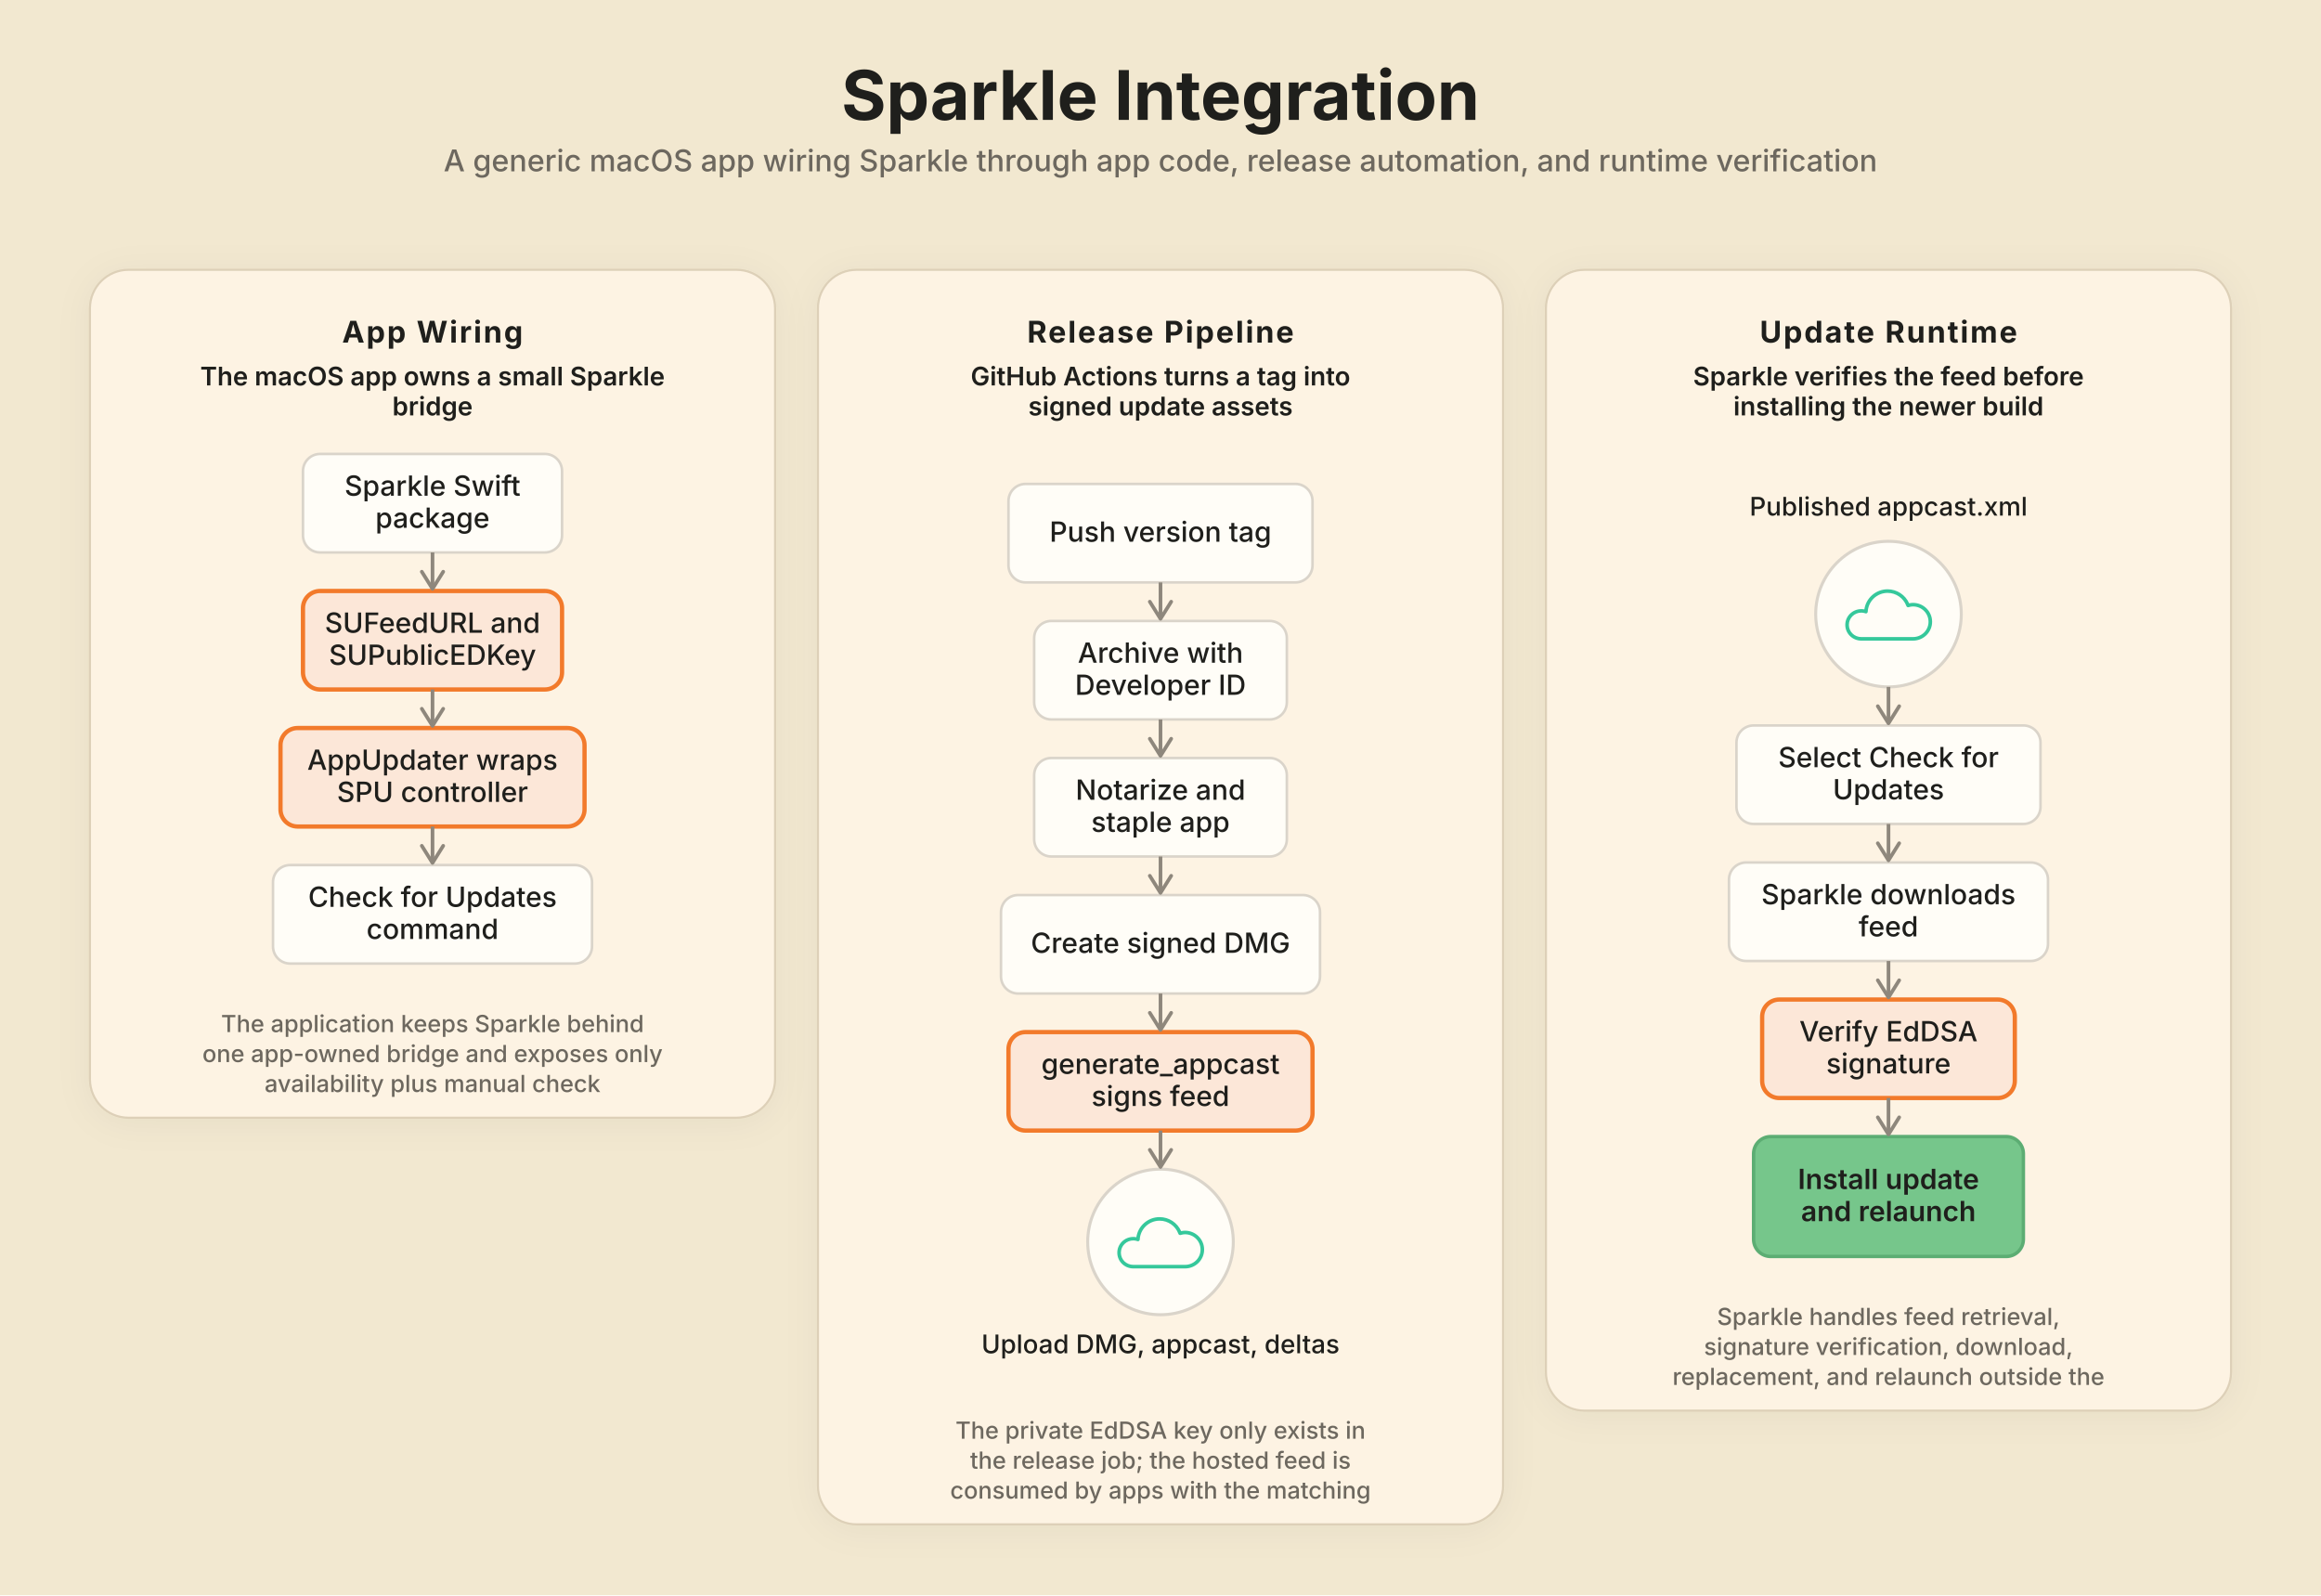
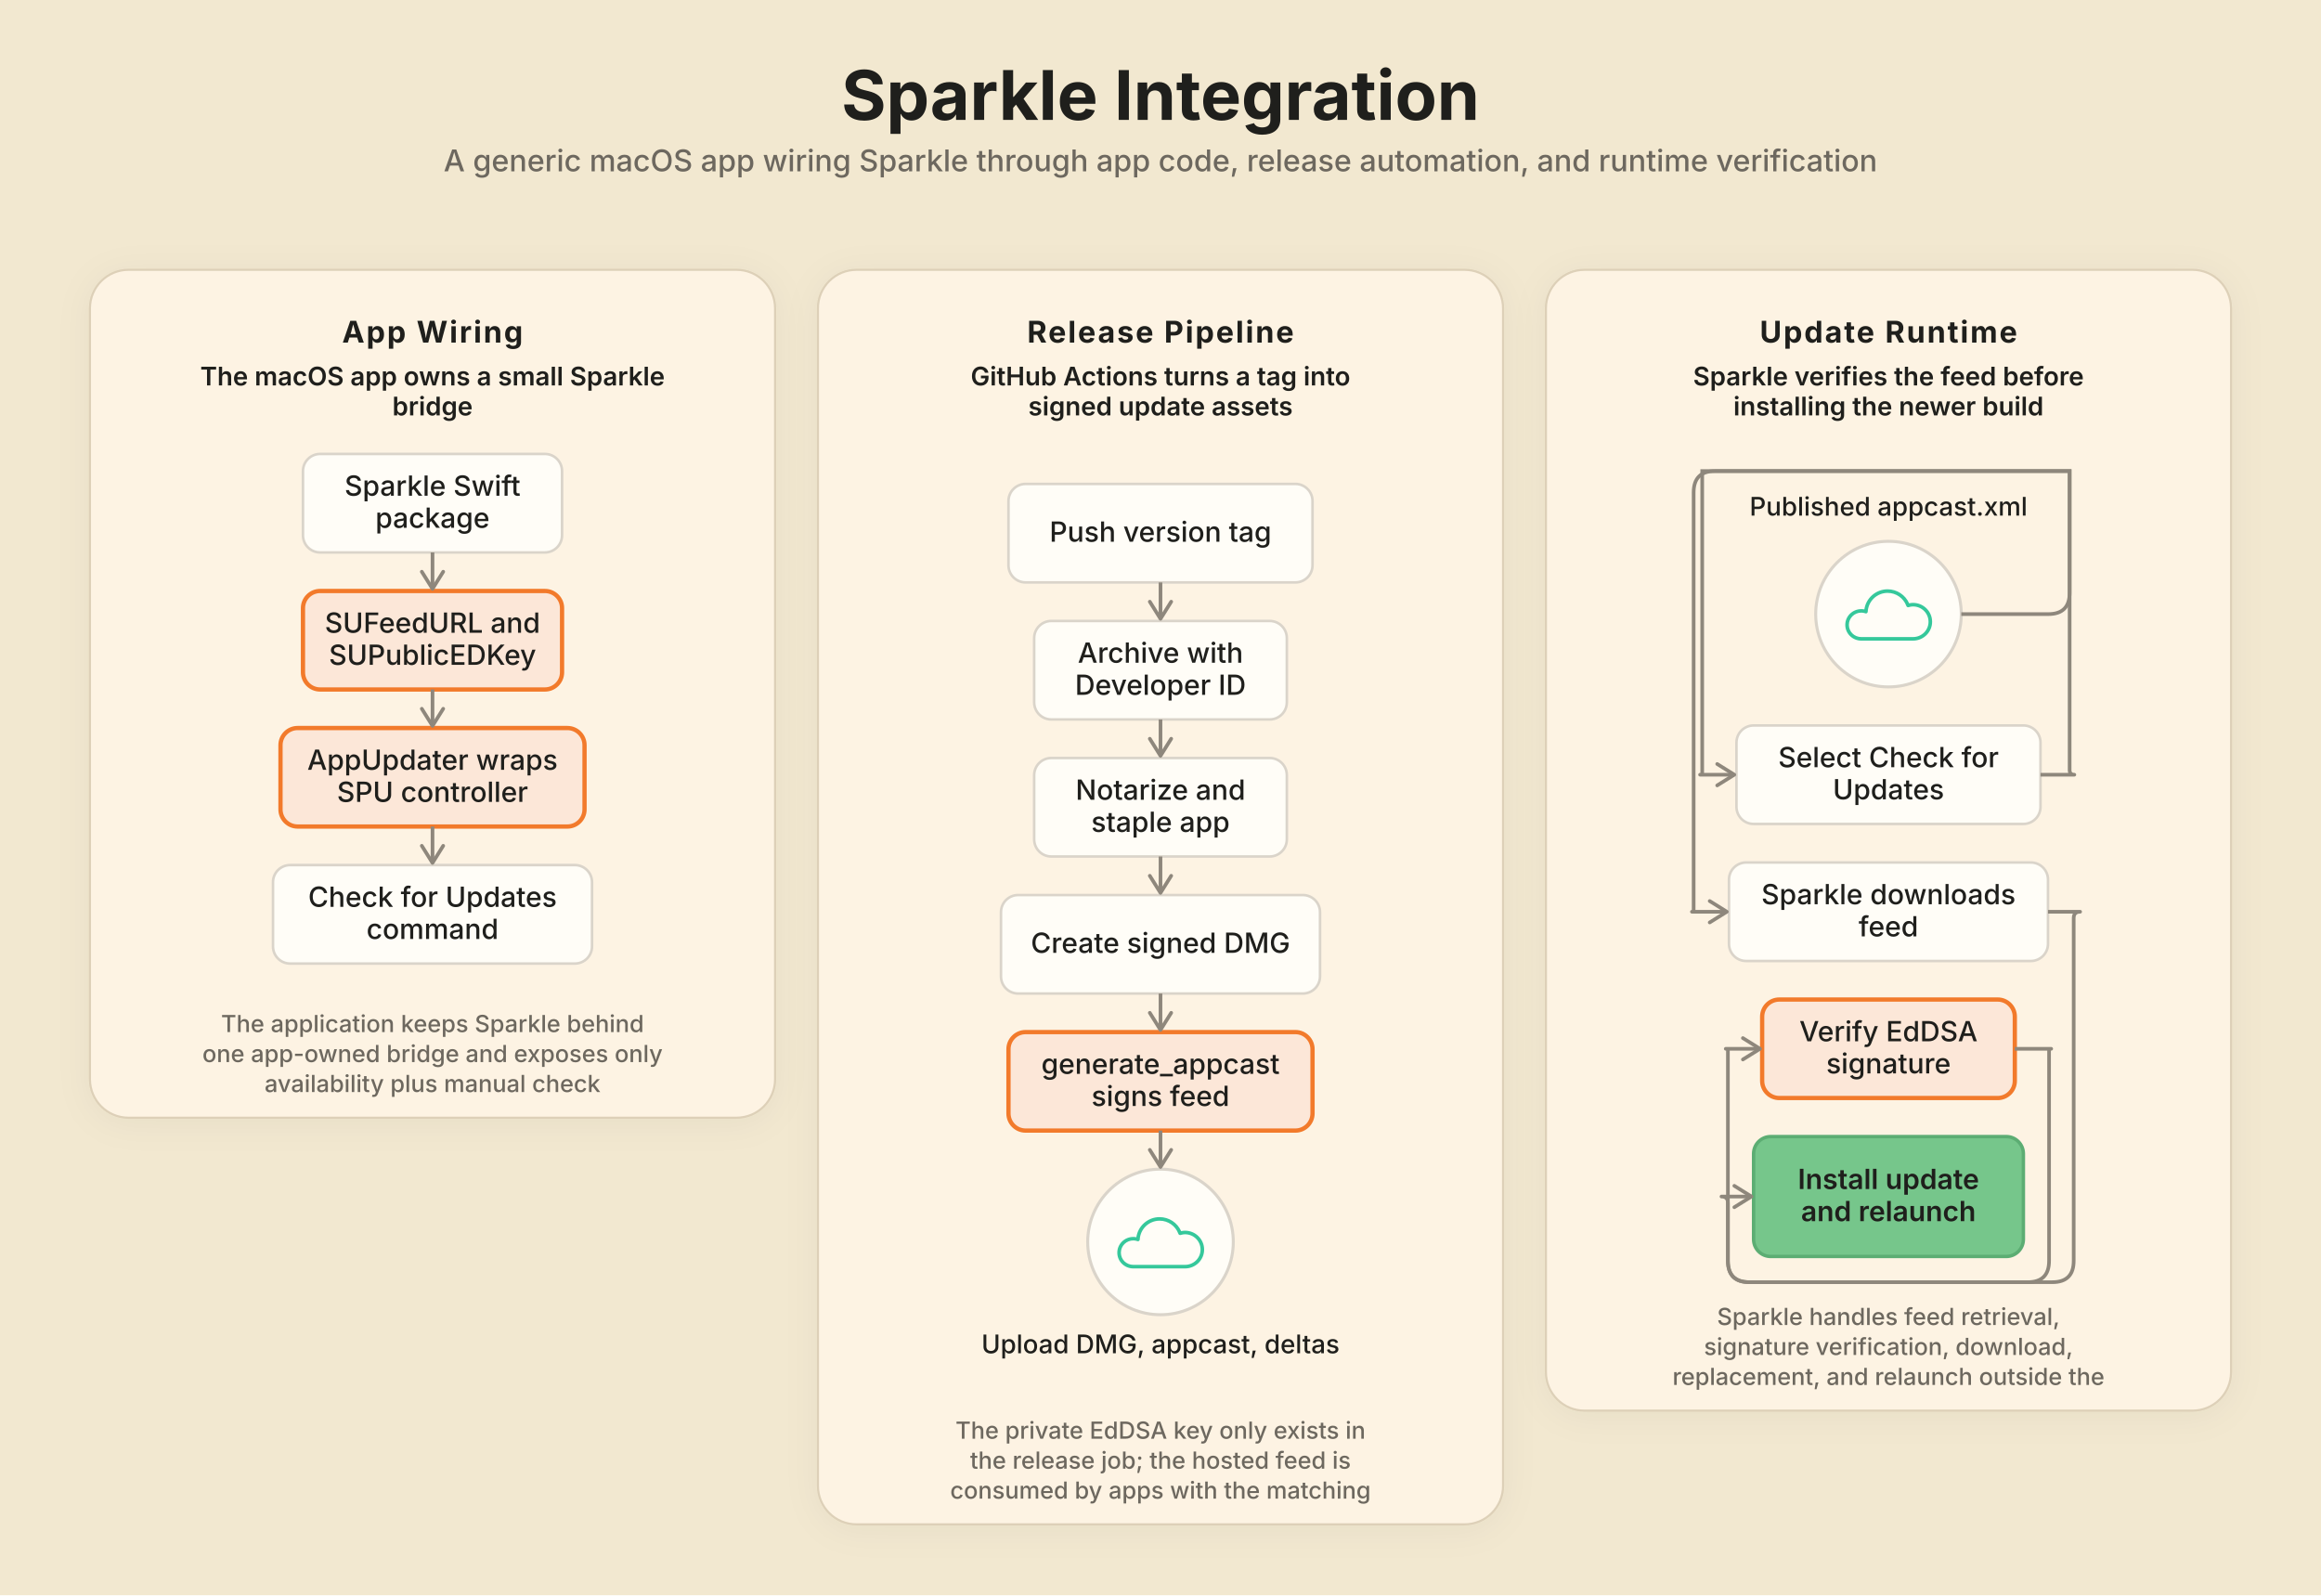
<svg xmlns="http://www.w3.org/2000/svg" width="1084" height="745" viewBox="0 0 1084 745" role="img" aria-label="Sparkle Integration">
  <defs>
    <filter id="panelShadow" x="-10%" y="-10%" width="120%" height="140%">
      <feDropShadow dx="0" dy="2" stdDeviation="8" flood-color="rgba(0,0,0,0.05)" />
    </filter>
    <marker id="arrow-warm-neutral" viewBox="0 0 11 12" markerWidth="11" markerHeight="12" refX="9.5" refY="6" orient="auto" markerUnits="userSpaceOnUse" overflow="visible">
      <path d="M 1.5 1.0 L 9.5 6 L 1.5 11.0" fill="none" stroke="#8E877C" stroke-width="1.7" stroke-linecap="round" stroke-linejoin="round" />
    </marker>
  </defs>
  <rect width="1084" height="745" fill="#F2E8D0" />
  <text x="542.0" y="56" text-anchor="middle" font-family="Inter, ui-sans-serif, system-ui, sans-serif" font-size="32" font-weight="700" fill="#1F1F1C">Sparkle Integration</text>
  <text x="542.0" y="80" text-anchor="middle" font-family="Inter, ui-sans-serif, system-ui, sans-serif" font-size="14" font-weight="500" fill="#6D685F">A generic macOS app wiring Sparkle through app code, release automation, and runtime verification</text>
  <rect x="42.0" y="126.0" width="320.0" height="396.0" rx="18" fill="#FDF3E3" stroke="#DDD0B8" filter="url(#panelShadow)" />
  <text x="202.0" y="160.0" text-anchor="middle" font-family="Inter, ui-sans-serif, system-ui, sans-serif" font-size="14" font-weight="700" letter-spacing="0.06em" fill="#1F1F1C">App Wiring</text>
  <text x="202.0" y="180.0" text-anchor="middle" font-family="Inter, ui-sans-serif, system-ui, sans-serif" font-size="12" font-weight="600" fill="#1F1F1C">The macOS app owns a small Sparkle</text>
  <text x="202.0" y="194.0" text-anchor="middle" font-family="Inter, ui-sans-serif, system-ui, sans-serif" font-size="12" font-weight="600" fill="#1F1F1C">bridge</text>
  <text x="202.0" y="482.0" text-anchor="middle" font-family="Inter, ui-sans-serif, system-ui, sans-serif" font-size="11" font-weight="500" fill="#6D685F">The application keeps Sparkle behind</text>
  <text x="202.0" y="496.0" text-anchor="middle" font-family="Inter, ui-sans-serif, system-ui, sans-serif" font-size="11" font-weight="500" fill="#6D685F">one app-owned bridge and exposes only</text>
  <text x="202.0" y="510.0" text-anchor="middle" font-family="Inter, ui-sans-serif, system-ui, sans-serif" font-size="11" font-weight="500" fill="#6D685F">availability plus manual check</text>
  <rect x="382.0" y="126.0" width="320.0" height="585.9" rx="18" fill="#FDF3E3" stroke="#DDD0B8" filter="url(#panelShadow)" />
  <text x="542.0" y="160.0" text-anchor="middle" font-family="Inter, ui-sans-serif, system-ui, sans-serif" font-size="14" font-weight="700" letter-spacing="0.06em" fill="#1F1F1C">Release Pipeline</text>
  <text x="542.0" y="180.0" text-anchor="middle" font-family="Inter, ui-sans-serif, system-ui, sans-serif" font-size="12" font-weight="600" fill="#1F1F1C">GitHub Actions turns a tag into</text>
  <text x="542.0" y="194.0" text-anchor="middle" font-family="Inter, ui-sans-serif, system-ui, sans-serif" font-size="12" font-weight="600" fill="#1F1F1C">signed update assets</text>
  <text x="542.0" y="671.9" text-anchor="middle" font-family="Inter, ui-sans-serif, system-ui, sans-serif" font-size="11" font-weight="500" fill="#6D685F">The private EdDSA key only exists in</text>
  <text x="542.0" y="685.9" text-anchor="middle" font-family="Inter, ui-sans-serif, system-ui, sans-serif" font-size="11" font-weight="500" fill="#6D685F">the release job; the hosted feed is</text>
  <text x="542.0" y="699.9" text-anchor="middle" font-family="Inter, ui-sans-serif, system-ui, sans-serif" font-size="11" font-weight="500" fill="#6D685F">consumed by apps with the matching</text>
  <rect x="722.0" y="126.0" width="320.0" height="532.8" rx="18" fill="#FDF3E3" stroke="#DDD0B8" filter="url(#panelShadow)" />
  <text x="882.0" y="160.0" text-anchor="middle" font-family="Inter, ui-sans-serif, system-ui, sans-serif" font-size="14" font-weight="700" letter-spacing="0.06em" fill="#1F1F1C">Update Runtime</text>
  <text x="882.0" y="180.0" text-anchor="middle" font-family="Inter, ui-sans-serif, system-ui, sans-serif" font-size="12" font-weight="600" fill="#1F1F1C">Sparkle verifies the feed before</text>
  <text x="882.0" y="194.0" text-anchor="middle" font-family="Inter, ui-sans-serif, system-ui, sans-serif" font-size="12" font-weight="600" fill="#1F1F1C">installing the newer build</text>
  <text x="882.0" y="618.8" text-anchor="middle" font-family="Inter, ui-sans-serif, system-ui, sans-serif" font-size="11" font-weight="500" fill="#6D685F">Sparkle handles feed retrieval,</text>
  <text x="882.0" y="632.8" text-anchor="middle" font-family="Inter, ui-sans-serif, system-ui, sans-serif" font-size="11" font-weight="500" fill="#6D685F">signature verification, download,</text>
  <text x="882.0" y="646.8" text-anchor="middle" font-family="Inter, ui-sans-serif, system-ui, sans-serif" font-size="11" font-weight="500" fill="#6D685F">replacement, and relaunch outside the</text>
  <rect x="141.5" y="212.0" width="121.0" height="46.0" rx="8" fill="#FFFDF7" stroke="#DAD4CA" stroke-width="1.2" />
  <text x="202.0" y="231.5" text-anchor="middle" font-family="Inter, ui-sans-serif, system-ui, sans-serif" font-size="13" font-weight="500" fill="#1F1F1C">Sparkle Swift</text>
  <text x="202.0" y="246.5" text-anchor="middle" font-family="Inter, ui-sans-serif, system-ui, sans-serif" font-size="13" font-weight="500" fill="#1F1F1C">package</text>
  <rect x="471.0" y="226.0" width="142.0" height="46.0" rx="8" fill="#FFFDF7" stroke="#DAD4CA" stroke-width="1.2" />
  <text x="542.0" y="253.0" text-anchor="middle" font-family="Inter, ui-sans-serif, system-ui, sans-serif" font-size="13" font-weight="500" fill="#1F1F1C">Push version tag</text>
  <circle cx="882.0" cy="286.8" r="34.0" fill="#FFFDF7" stroke="#DAD4CA" stroke-width="1.4" />
  <path d="M77.258,37.494c-1.375,0-2.764,0.164-4.276,0.511c-4.115-9.401-13.534-15.606-23.957-15.606 c-13.11,0-24.034,9.643-25.863,22.363c-1.114-0.215-2.249-0.323-3.395-0.323c-9.824,0-17.816,7.759-17.816,17.529 C1.95,71.74,9.942,79.5,19.767,79.5h57.491c11.726,0,21.266-9.308,21.266-20.981C98.523,46.82,88.983,37.494,77.258,37.494z M77.258,75.5H19.767c-7.618,0-13.816-5.966-13.816-13.532c0-7.565,6.198-13.625,13.816-13.625c1.401,0,2.782,0.255,4.093,0.663 l0.458,0.169c0.591,0.186,1.234,0.102,1.745-0.25c0.51-0.354,0.826-0.918,0.857-1.537c0.595-11.772,10.304-20.992,22.104-20.992 c9.319,0,17.689,5.851,20.828,14.557c0.063,0.175,0.15,0.34,0.26,0.491l0.078,0.109c0.497,0.691,1.378,0.992,2.195,0.748 c1.863-0.558,3.365-0.806,4.872-0.806c9.521,0,17.266,7.532,17.266,17.024C94.523,67.987,86.778,75.5,77.258,75.5z" fill="#35C89B" transform="translate(861.0 265.8) scale(0.420)" />
  <text x="882.0" y="240.8" text-anchor="middle" font-family="Inter, ui-sans-serif, system-ui, sans-serif" font-size="12" font-weight="500" fill="#1F1F1C">Published appcast.xml</text>
  <rect x="141.5" y="276.0" width="121.0" height="46.0" rx="8" fill="#FCE7D8" stroke="#F27A2B" stroke-width="2" />
  <text x="202.0" y="295.5" text-anchor="middle" font-family="Inter, ui-sans-serif, system-ui, sans-serif" font-size="13" font-weight="500" fill="#1F1F1C">SUFeedURL and</text>
  <text x="202.0" y="310.5" text-anchor="middle" font-family="Inter, ui-sans-serif, system-ui, sans-serif" font-size="13" font-weight="500" fill="#1F1F1C">SUPublicEDKey</text>
  <rect x="483.0" y="290.0" width="118.0" height="46.0" rx="8" fill="#FFFDF7" stroke="#DAD4CA" stroke-width="1.2" />
  <text x="542.0" y="309.5" text-anchor="middle" font-family="Inter, ui-sans-serif, system-ui, sans-serif" font-size="13" font-weight="500" fill="#1F1F1C">Archive with</text>
  <text x="542.0" y="324.5" text-anchor="middle" font-family="Inter, ui-sans-serif, system-ui, sans-serif" font-size="13" font-weight="500" fill="#1F1F1C">Developer ID</text>
  <rect x="811.0" y="338.8" width="142.0" height="46.0" rx="8" fill="#FFFDF7" stroke="#DAD4CA" stroke-width="1.2" />
  <text x="882.0" y="358.3" text-anchor="middle" font-family="Inter, ui-sans-serif, system-ui, sans-serif" font-size="13" font-weight="500" fill="#1F1F1C">Select Check for</text>
  <text x="882.0" y="373.3" text-anchor="middle" font-family="Inter, ui-sans-serif, system-ui, sans-serif" font-size="13" font-weight="500" fill="#1F1F1C">Updates</text>
  <rect x="131.0" y="340.0" width="142.0" height="46.0" rx="8" fill="#FCE7D8" stroke="#F27A2B" stroke-width="2" />
  <text x="202.0" y="359.5" text-anchor="middle" font-family="Inter, ui-sans-serif, system-ui, sans-serif" font-size="13" font-weight="500" fill="#1F1F1C">AppUpdater wraps</text>
  <text x="202.0" y="374.5" text-anchor="middle" font-family="Inter, ui-sans-serif, system-ui, sans-serif" font-size="13" font-weight="500" fill="#1F1F1C">SPU controller</text>
  <rect x="483.0" y="354.0" width="118.0" height="46.0" rx="8" fill="#FFFDF7" stroke="#DAD4CA" stroke-width="1.2" />
  <text x="542.0" y="373.5" text-anchor="middle" font-family="Inter, ui-sans-serif, system-ui, sans-serif" font-size="13" font-weight="500" fill="#1F1F1C">Notarize and</text>
  <text x="542.0" y="388.5" text-anchor="middle" font-family="Inter, ui-sans-serif, system-ui, sans-serif" font-size="13" font-weight="500" fill="#1F1F1C">staple app</text>
  <rect x="807.5" y="402.8" width="149.0" height="46.0" rx="8" fill="#FFFDF7" stroke="#DAD4CA" stroke-width="1.2" />
  <text x="882.0" y="422.3" text-anchor="middle" font-family="Inter, ui-sans-serif, system-ui, sans-serif" font-size="13" font-weight="500" fill="#1F1F1C">Sparkle downloads</text>
  <text x="882.0" y="437.3" text-anchor="middle" font-family="Inter, ui-sans-serif, system-ui, sans-serif" font-size="13" font-weight="500" fill="#1F1F1C">feed</text>
  <rect x="127.5" y="404.0" width="149.0" height="46.0" rx="8" fill="#FFFDF7" stroke="#DAD4CA" stroke-width="1.2" />
  <text x="202.0" y="423.5" text-anchor="middle" font-family="Inter, ui-sans-serif, system-ui, sans-serif" font-size="13" font-weight="500" fill="#1F1F1C">Check for Updates</text>
  <text x="202.0" y="438.5" text-anchor="middle" font-family="Inter, ui-sans-serif, system-ui, sans-serif" font-size="13" font-weight="500" fill="#1F1F1C">command</text>
  <rect x="467.5" y="418.0" width="149.0" height="46.0" rx="8" fill="#FFFDF7" stroke="#DAD4CA" stroke-width="1.2" />
  <text x="542.0" y="445.0" text-anchor="middle" font-family="Inter, ui-sans-serif, system-ui, sans-serif" font-size="13" font-weight="500" fill="#1F1F1C">Create signed DMG</text>
  <rect x="823.0" y="466.8" width="118.0" height="46.0" rx="8" fill="#FCE7D8" stroke="#F27A2B" stroke-width="2" />
  <text x="882.0" y="486.3" text-anchor="middle" font-family="Inter, ui-sans-serif, system-ui, sans-serif" font-size="13" font-weight="500" fill="#1F1F1C">Verify EdDSA</text>
  <text x="882.0" y="501.3" text-anchor="middle" font-family="Inter, ui-sans-serif, system-ui, sans-serif" font-size="13" font-weight="500" fill="#1F1F1C">signature</text>
  <rect x="471.0" y="482.0" width="142.0" height="46.0" rx="8" fill="#FCE7D8" stroke="#F27A2B" stroke-width="2" />
  <text x="542.0" y="501.5" text-anchor="middle" font-family="Inter, ui-sans-serif, system-ui, sans-serif" font-size="13" font-weight="500" fill="#1F1F1C">generate_appcast</text>
  <text x="542.0" y="516.5" text-anchor="middle" font-family="Inter, ui-sans-serif, system-ui, sans-serif" font-size="13" font-weight="500" fill="#1F1F1C">signs feed</text>
  <rect x="819.0" y="530.8" width="126.0" height="56.0" rx="8" fill="#76C68B" stroke="#5CAD73" stroke-width="1.6" />
  <text x="882.0" y="555.3" text-anchor="middle" font-family="Inter, ui-sans-serif, system-ui, sans-serif" font-size="13" font-weight="600" fill="#1F1F1C">Install update</text>
  <text x="882.0" y="570.3" text-anchor="middle" font-family="Inter, ui-sans-serif, system-ui, sans-serif" font-size="13" font-weight="600" fill="#1F1F1C">and relaunch</text>
  <circle cx="542.0" cy="580.0" r="34.0" fill="#FFFDF7" stroke="#DAD4CA" stroke-width="1.4" />
  <path d="M77.258,37.494c-1.375,0-2.764,0.164-4.276,0.511c-4.115-9.401-13.534-15.606-23.957-15.606 c-13.11,0-24.034,9.643-25.863,22.363c-1.114-0.215-2.249-0.323-3.395-0.323c-9.824,0-17.816,7.759-17.816,17.529 C1.95,71.74,9.942,79.5,19.767,79.5h57.491c11.726,0,21.266-9.308,21.266-20.981C98.523,46.82,88.983,37.494,77.258,37.494z M77.258,75.5H19.767c-7.618,0-13.816-5.966-13.816-13.532c0-7.565,6.198-13.625,13.816-13.625c1.401,0,2.782,0.255,4.093,0.663 l0.458,0.169c0.591,0.186,1.234,0.102,1.745-0.25c0.51-0.354,0.826-0.918,0.857-1.537c0.595-11.772,10.304-20.992,22.104-20.992 c9.319,0,17.689,5.851,20.828,14.557c0.063,0.175,0.15,0.34,0.26,0.491l0.078,0.109c0.497,0.691,1.378,0.992,2.195,0.748 c1.863-0.558,3.365-0.806,4.872-0.806c9.521,0,17.266,7.532,17.266,17.024C94.523,67.987,86.778,75.5,77.258,75.5z" fill="#35C89B" transform="translate(521.0 559.0) scale(0.420)" />
  <text x="542.0" y="632.0" text-anchor="middle" font-family="Inter, ui-sans-serif, system-ui, sans-serif" font-size="12" font-weight="500" fill="#1F1F1C">Upload DMG, appcast, deltas</text>
  <path d="M 202.0 258.0 L 202.0 275.0" fill="none" stroke="#8E877C" stroke-width="1.7" marker-end="url(#arrow-warm-neutral)" />
  <path d="M 202.0 322.0 L 202.0 339.0" fill="none" stroke="#8E877C" stroke-width="1.7" marker-end="url(#arrow-warm-neutral)" />
  <path d="M 202.0 386.0 L 202.0 403.0" fill="none" stroke="#8E877C" stroke-width="1.7" marker-end="url(#arrow-warm-neutral)" />
  <path d="M 542.0 272.0 L 542.0 289.0" fill="none" stroke="#8E877C" stroke-width="1.7" marker-end="url(#arrow-warm-neutral)" />
  <path d="M 542.0 336.0 L 542.0 353.0" fill="none" stroke="#8E877C" stroke-width="1.7" marker-end="url(#arrow-warm-neutral)" />
  <path d="M 542.0 400.0 L 542.0 417.0" fill="none" stroke="#8E877C" stroke-width="1.7" marker-end="url(#arrow-warm-neutral)" />
  <path d="M 542.0 464.0 L 542.0 481.0" fill="none" stroke="#8E877C" stroke-width="1.7" marker-end="url(#arrow-warm-neutral)" />
  <path d="M 542.0 528.0 L 542.0 545.0" fill="none" stroke="#8E877C" stroke-width="1.7" marker-end="url(#arrow-warm-neutral)" />
-   <path d="M 882.0 320.8 L 882.0 337.8" fill="none" stroke="#8E877C" stroke-width="1.7" marker-end="url(#arrow-warm-neutral)" />
-   <path d="M 882.0 384.8 L 882.0 401.8" fill="none" stroke="#8E877C" stroke-width="1.7" marker-end="url(#arrow-warm-neutral)" />
-   <path d="M 882.0 448.8 L 882.0 465.8" fill="none" stroke="#8E877C" stroke-width="1.7" marker-end="url(#arrow-warm-neutral)" />
-   <path d="M 882.0 512.8 L 882.0 529.8" fill="none" stroke="#8E877C" stroke-width="1.7" marker-end="url(#arrow-warm-neutral)" />
+   <path d="M 916.0 286.8 L 956.6 286.8 Q 966.6 286.8 966.6 276.8 L 966.6 220.0 Q 966.6 220.0 966.6 220.0 L 795.0 220.0 Q 795.0 220.0 795.0 220.0 L 795.0 360.8 Q 795.0 361.8 794.0 361.8 L 794.0 361.8 Q 793.0 361.8 794.0 361.8 L 810.0 361.8" fill="none" stroke="#8E877C" stroke-width="1.7" marker-end="url(#arrow-warm-neutral)" />
+   <path d="M 953.0 361.8 L 968.8 361.8 Q 971.0 361.8 968.8 361.8 L 968.8 361.8 Q 966.6 361.8 966.6 359.6 L 966.6 220.0 Q 966.6 220.0 966.6 220.0 L 801.0 220.0 Q 791.0 220.0 791.0 230.0 L 791.0 425.1 Q 791.0 425.8 790.2 425.8 L 790.2 425.8 Q 789.5 425.8 790.2 425.8 L 806.5 425.8" fill="none" stroke="#8E877C" stroke-width="1.7" marker-end="url(#arrow-warm-neutral)" />
+   <path d="M 956.5 425.8 L 971.5 425.8 Q 974.5 425.8 971.5 425.8 L 971.5 425.8 Q 968.5 425.8 968.5 428.8 L 968.5 588.8 Q 968.5 598.8 958.5 598.8 L 817.0 598.8 Q 807.0 598.8 807.0 588.8 L 807.0 490.8 Q 807.0 489.8 806.0 489.8 L 806.0 489.8 Q 805.0 489.8 806.0 489.8 L 822.0 489.8" fill="none" stroke="#8E877C" stroke-width="1.7" marker-end="url(#arrow-warm-neutral)" />
+   <path d="M 941.0 489.8 L 958.0 489.8 Q 959.0 489.8 958.0 489.8 L 958.0 489.8 Q 957.0 489.8 957.0 490.8 L 957.0 588.8 Q 957.0 598.8 947.0 598.8 L 817.0 598.8 Q 807.0 598.8 807.0 588.8 L 807.0 561.8 Q 807.0 558.8 804.0 558.8 L 804.0 558.8 Q 801.0 558.8 804.0 558.8 L 818.0 558.8" fill="none" stroke="#8E877C" stroke-width="1.7" marker-end="url(#arrow-warm-neutral)" />
</svg>
